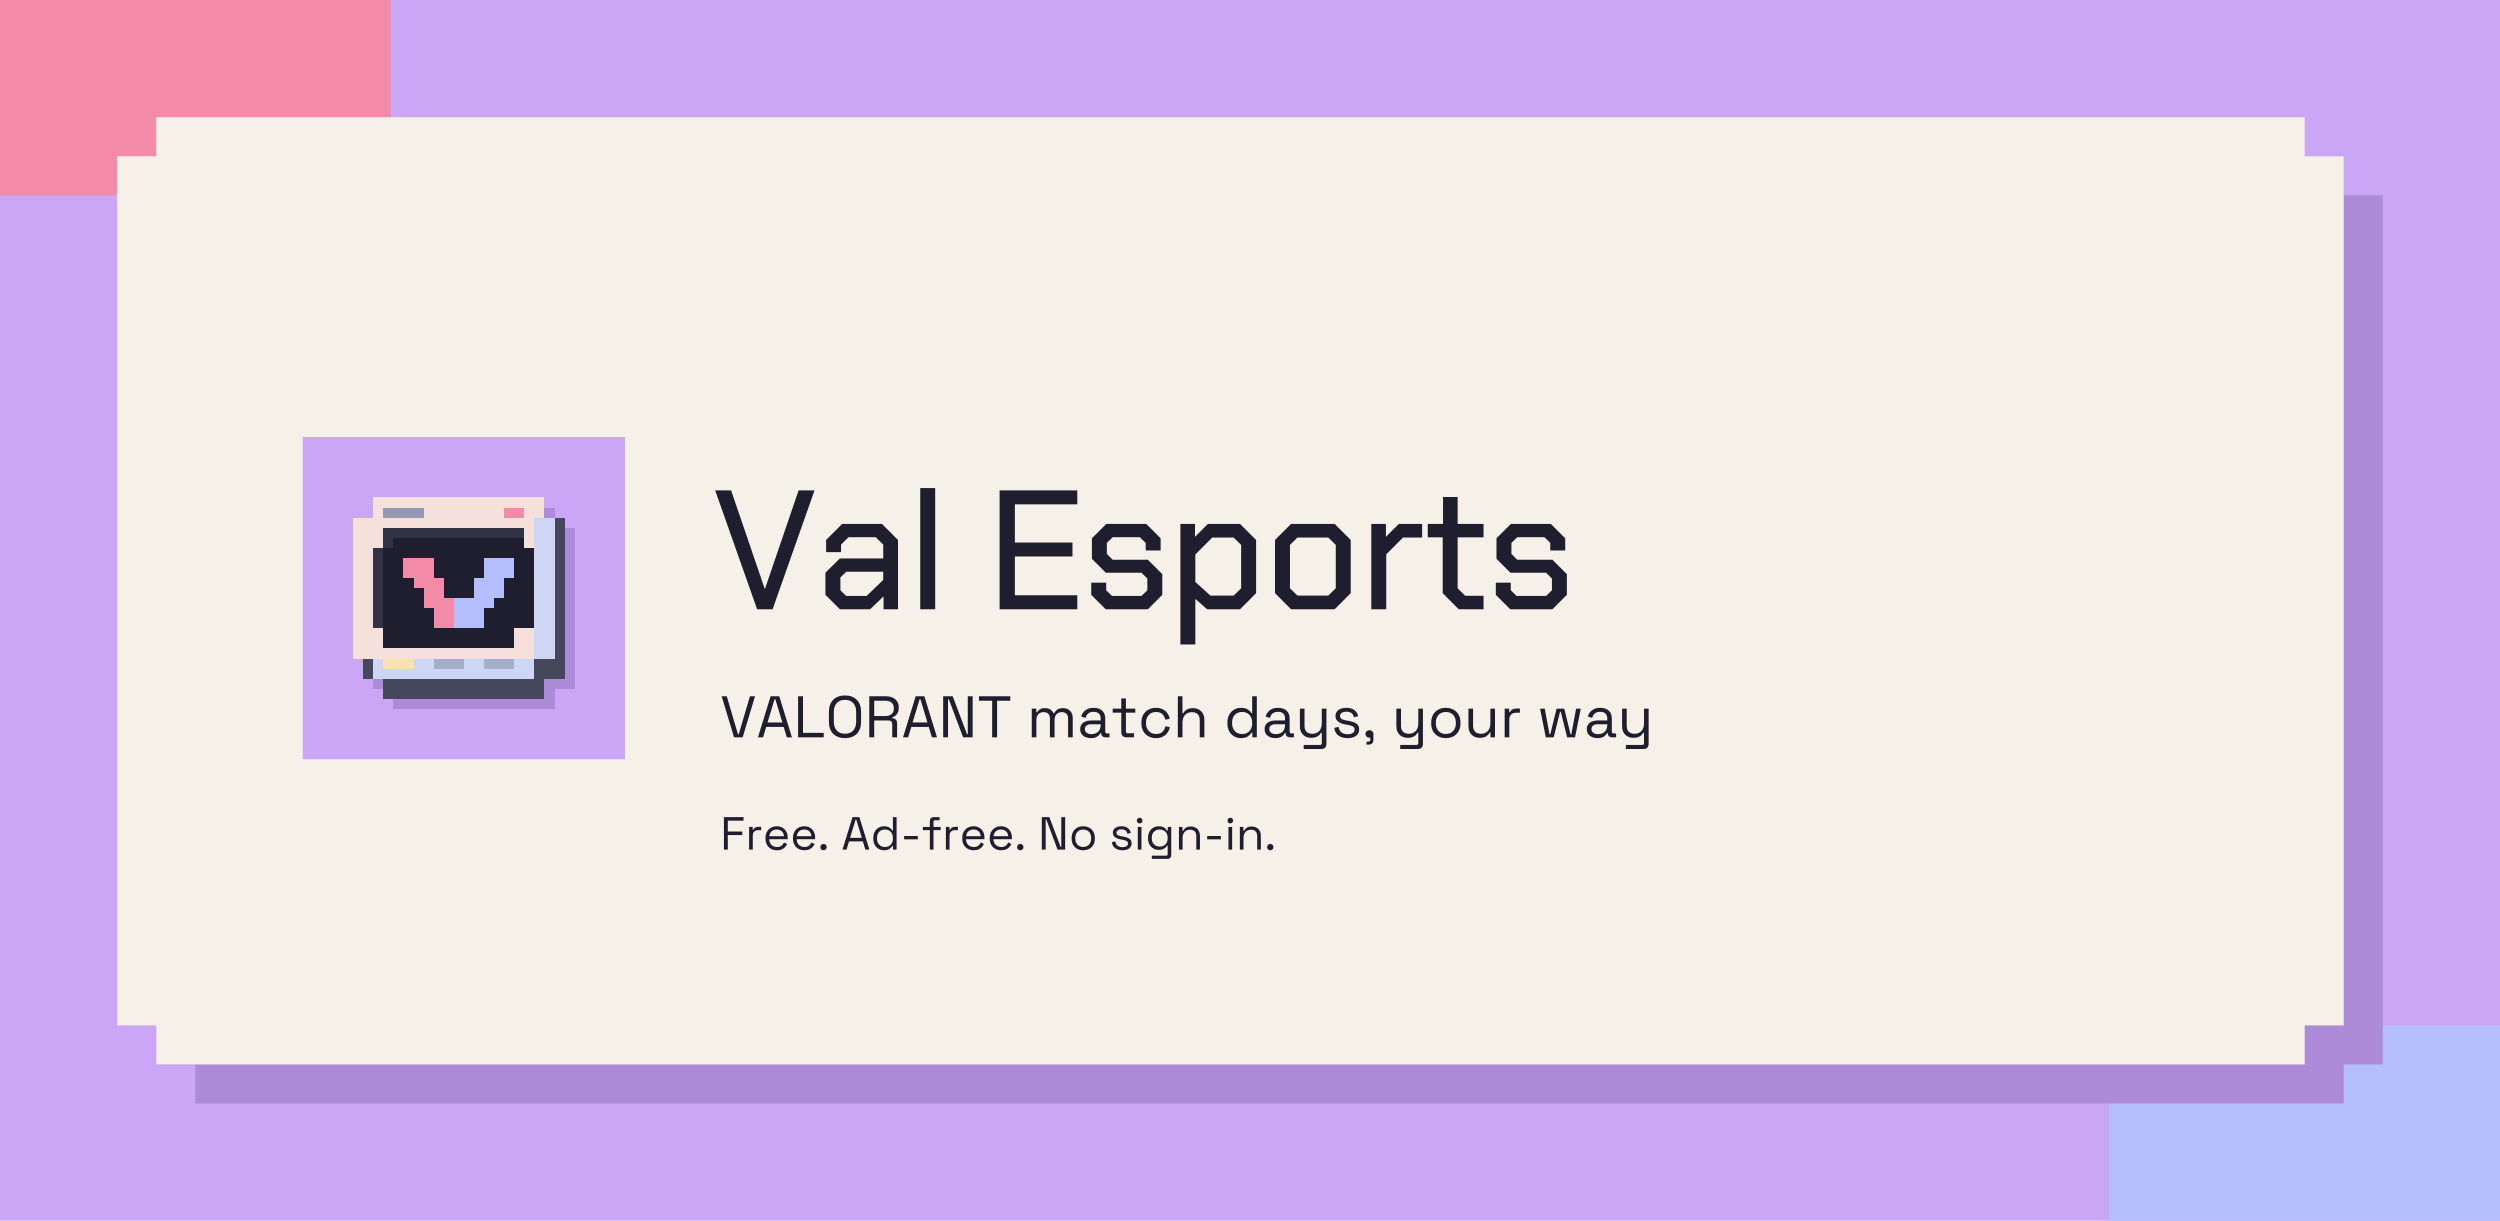
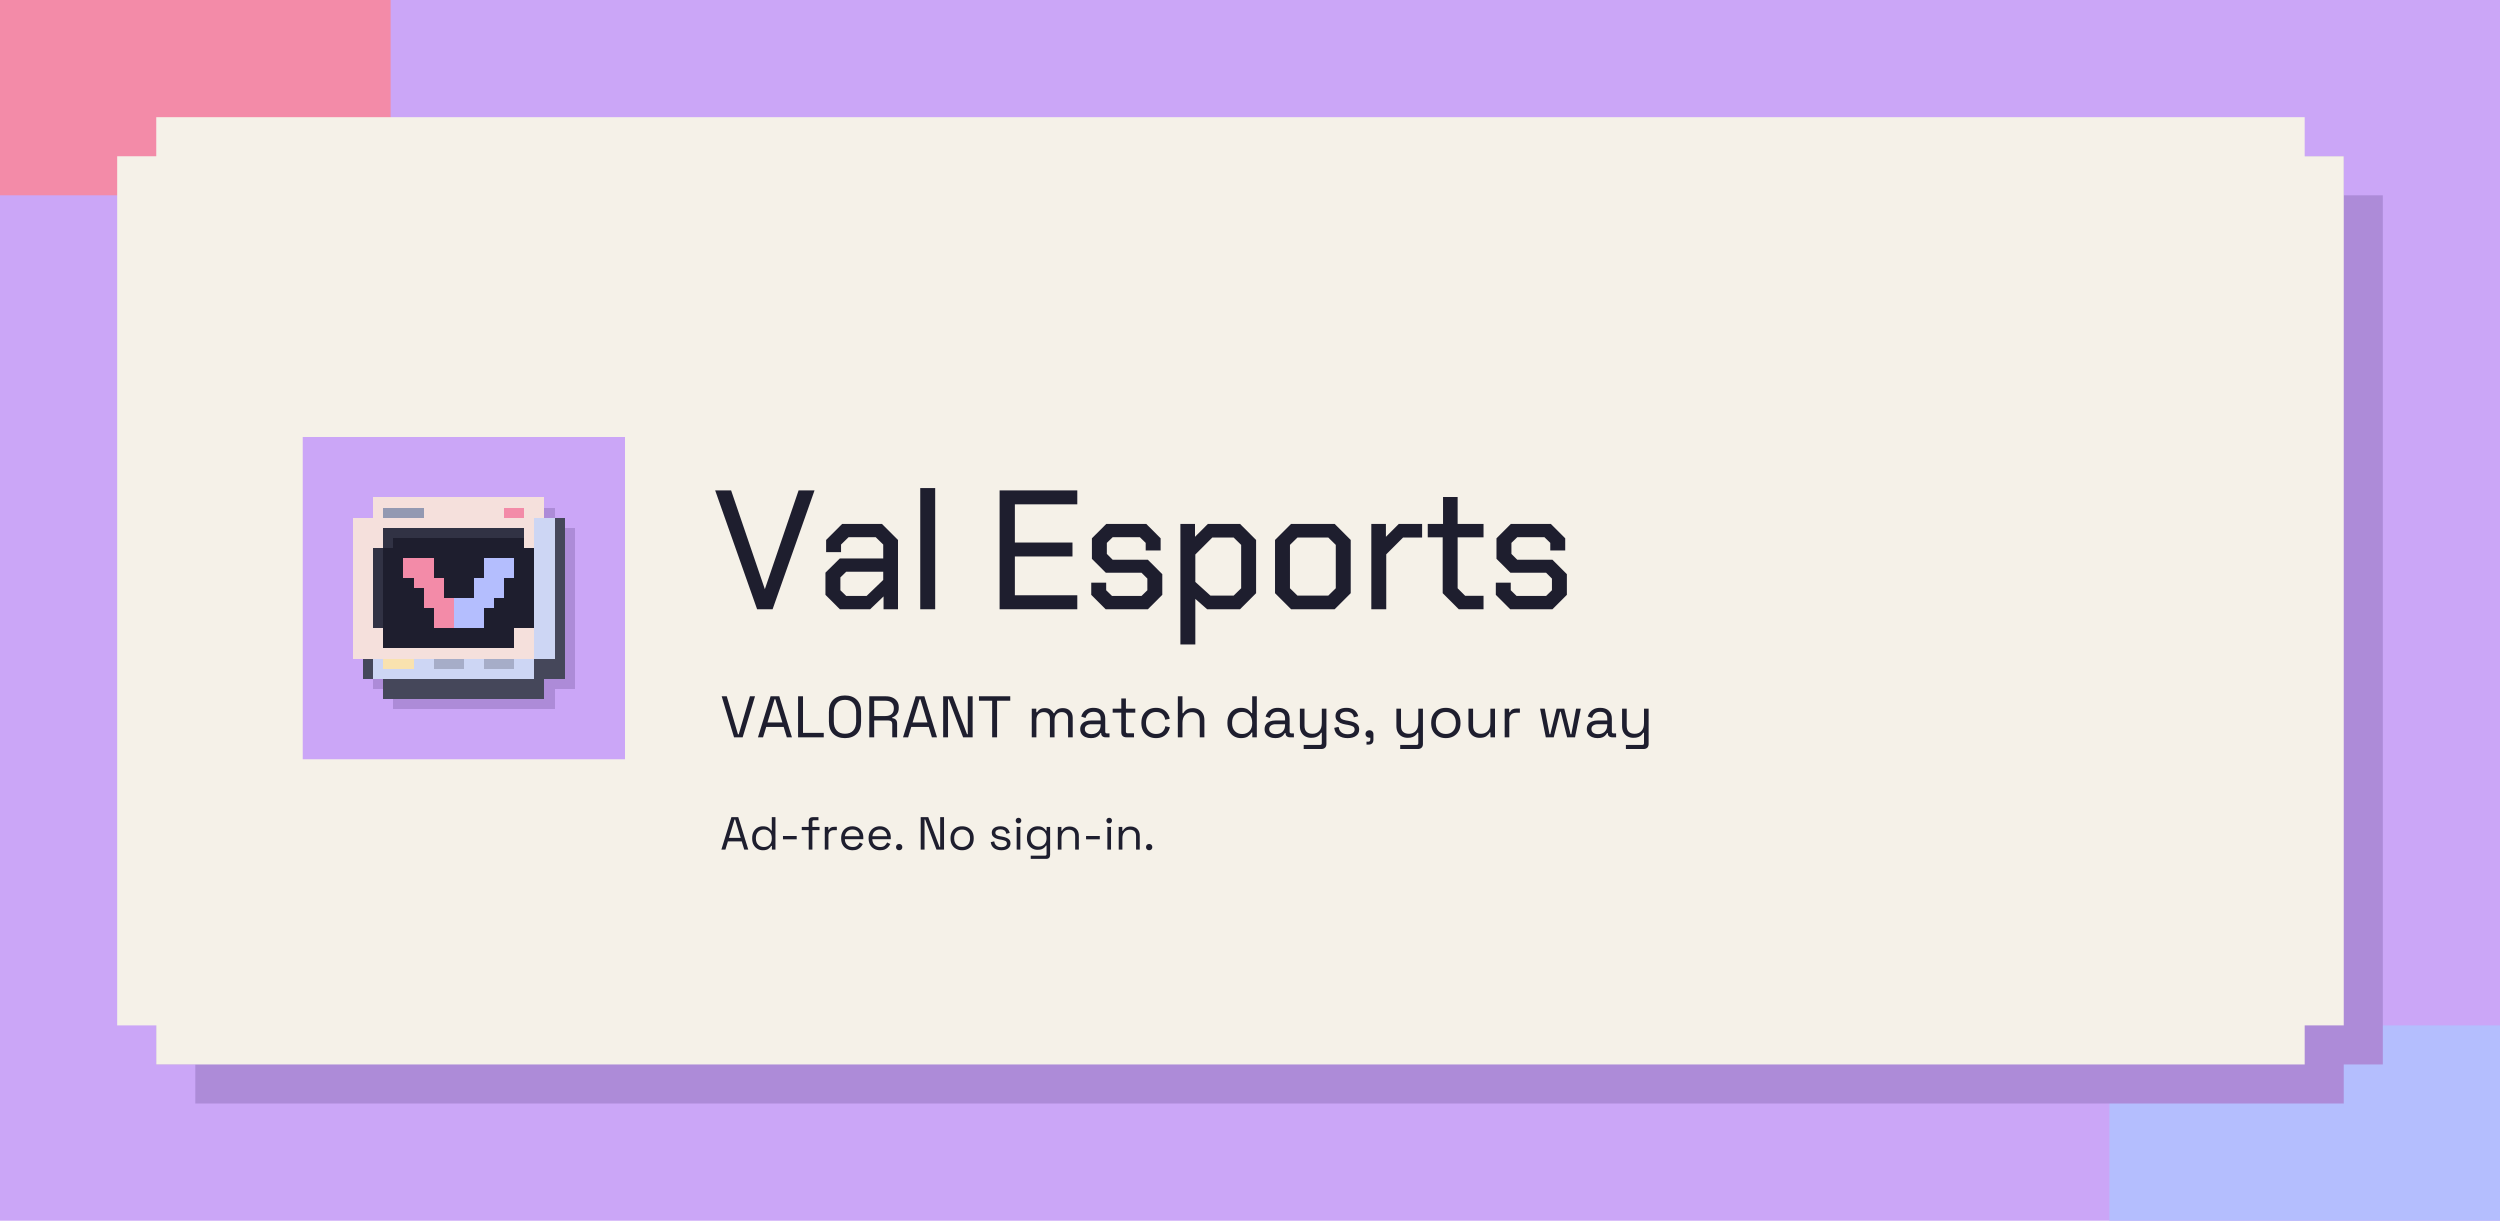
<svg xmlns="http://www.w3.org/2000/svg" width="1024" height="500" viewBox="0 0 1024 500">
  <rect width="1024" height="500" fill="#CBA6F7" />
  <path fill="#F38BA8" d="M0 0H160V80H240V160H320V240H240V160H160V80H0Z" />
  <path fill="#B4BEFE" d="M1024 500H864V420H784V340H704V260H784V340H864V420H1024Z" />
  <path fill="#AD8BD8" d="M80 64H960V80H976V436H960V452H80V436H64V80H80Z" />
  <path fill="#F5F1E8" d="M64 48H944V64H960V420H944V436H64V420H48V64H64Z" />
  <svg x="124" y="179" width="132" height="132" viewBox="0 0 64 64">
    <g id="background">
      <path fill="#CBA6F7" d="M0 0H64V64H0Z" />
    </g>
    <g id="foreground" shape-rendering="crispEdges">
      <path fill="#AD8BD8" d="M14 14H50V18H54V50H50V54H18V50H14Z" />
      <path fill="#45475A" d="M14 12H48V16H52V48H48V52H16V48H12V16H14Z" />
      <path fill="#F5E0DC" d="M14 12H48V16H50V44H46V48H14V44H10V16H14Z" />
      <path fill="#CDD6F4" d="M46 16H50V44H46V48H14V44H46Z" />
      <path fill="#1E1E2E" d="M16 18H44V22H46V38H42V42H16V38H14V22H16Z" />
      <path fill="#313244" d="M16 18H44V20H18V22H16V38H14V22H16Z" />
      <path fill="#F38BA8" d="M20 24H26V28H28V32H32V38H26V34H24V30H22V28H20Z" />
      <path fill="#B4BEFE" d="M38 24H42V28H40V32H38V34H36V38H30V32H34V28H36V24Z" />
      <path fill="#F9E2AF" d="M16 44H22V46H16Z" />
      <path fill="#A6ADC8" d="M26 44H32V46H26ZM36 44H42V46H36Z" />
      <path fill="#F38BA8" d="M40 14H44V16H40Z" />
      <path fill="#9399B2" d="M16 14H24V16H16Z" />
    </g>
  </svg>
  <path fill="#1E1E2E" stroke="#1E1E2E" stroke-width="1.088" paint-order="stroke" d="M293.7 201.4H299.072L313.216 242.812H313.352L327.496 201.4H332.868L316.072 249.0H310.496Z M338.648 243.424V234.788L344.224 229.28H362.312V222.82L358.912 219.488H347.352L343.952 222.82V225.608H338.92V221.392L345.176 215.136H361.02L367.276 221.392V249.0H362.448V243.016L356.192 249.0H344.224ZM355.172 244.648 362.312 237.78V233.632H346.4L343.68 236.284V241.996L346.4 244.648Z M377.476 200.448H382.508V249.0H377.476Z  M409.98 201.4H440.716V206.024H415.148V222.752H438.744V227.376H415.148V244.376H440.716V249.0H409.98Z M447.516 243.424V239.208H452.548V241.996L455.268 244.648H467.78L470.5 241.996V236.76L467.78 234.04H453.16L447.788 228.668V220.712L453.364 215.136H469.276L474.852 220.712V224.928H469.82V222.14L467.1 219.488H455.54L452.82 222.14V227.104L455.54 229.824H469.956L475.532 235.4V243.424L469.956 249.0H453.092Z M484.032 215.136H488.928V221.188L494.98 215.136H507.696L513.952 221.392V242.744L507.696 249.0H494.64L489.064 244.104V263.416H484.032ZM505.52 244.512 508.92 241.18V222.956L505.52 219.624H496.34L489.064 226.9V238.596L495.592 244.512Z M522.792 242.744V221.392L529.048 215.136H546.456L552.712 221.392V242.744L546.456 249.0H529.048ZM544.28 244.512 547.68 241.18V222.956L544.28 219.624H531.224L527.824 222.956V241.18L531.224 244.512Z M562.232 215.136H567.128V221.188L573.18 215.136H581.952V219.624H574.472L567.264 226.832V249.0H562.232Z M591.472 242.744V219.556H585.352V215.136H591.608V204.12H596.504V215.136H607.112V219.556H596.504V241.18L599.904 244.58H607.112V249.0H597.728Z M613.232 243.424V239.208H618.264V241.996L620.984 244.648H633.496L636.216 241.996V236.76L633.496 234.04H618.876L613.504 228.668V220.712L619.08 215.136H634.992L640.568 220.712V224.928H635.536V222.14L632.816 219.488H621.256L618.536 222.14V227.104L621.256 229.824H635.672L641.248 235.4V243.424L635.672 249.0H618.808Z" />
  <path fill="#1E1E2E" stroke="#1E1E2E" stroke-width="0" paint-order="stroke" d="M300.664 302.0 295.6 285.2H297.688L302.272 300.776H302.584L307.168 285.2H309.256L304.192 302.0Z M310.456 302.0 315.64 285.2H319.192L324.376 302.0H322.288L320.992 297.752H313.84L312.544 302.0ZM314.368 295.928H320.464L317.584 286.424H317.248Z M326.896 302.0V285.2H328.912V300.176H337.408V302.0Z M346.096 302.336Q343.096 302.336 341.308 300.596Q339.52 298.856 339.52 295.52V291.68Q339.52 288.344 341.308 286.604Q343.096 284.864 346.096 284.864Q349.12 284.864 350.908 286.604Q352.696 288.344 352.696 291.68V295.52Q352.696 298.856 350.908 300.596Q349.12 302.336 346.096 302.336ZM346.096 300.536Q348.28 300.536 349.48 299.228Q350.68 297.92 350.68 295.592V291.608Q350.68 289.28 349.48 287.972Q348.28 286.664 346.096 286.664Q343.936 286.664 342.736 287.972Q341.536 289.28 341.536 291.608V295.592Q341.536 297.92 342.736 299.228Q343.936 300.536 346.096 300.536Z M356.056 302.0V285.2H362.848Q364.408 285.2 365.596 285.74Q366.784 286.28 367.456 287.276Q368.128 288.272 368.128 289.664V289.928Q368.128 291.584 367.336 292.544Q366.544 293.504 365.464 293.84V294.176Q366.328 294.224 366.892 294.752Q367.456 295.28 367.456 296.36V302.0H365.464V296.6Q365.464 295.112 363.88 295.112H358.072V302.0ZM358.072 293.288H362.656Q364.288 293.288 365.2 292.484Q366.112 291.68 366.112 290.24V290.072Q366.112 288.608 365.224 287.816Q364.336 287.024 362.656 287.024H358.072Z M369.88 302.0 375.064 285.2H378.616L383.8 302.0H381.712L380.416 297.752H373.264L371.968 302.0ZM373.792 295.928H379.888L377.008 286.424H376.672Z M386.32 302.0V285.2H390.232L396.088 300.728H396.4V285.2H398.392V302.0H394.48L388.648 286.448H388.312V302.0Z M406.384 302.0V287.024H400.984V285.2H413.8V287.024H408.4V302.0Z  M422.608 302.0V290.264H424.456V291.728H424.792Q425.128 291.104 425.896 290.576Q426.664 290.048 428.056 290.048Q429.424 290.048 430.264 290.648Q431.104 291.248 431.512 292.112H431.848Q432.232 291.248 433.06 290.648Q433.888 290.048 435.4 290.048Q437.152 290.048 438.268 291.116Q439.384 292.184 439.384 294.056V302.0H437.488V294.224Q437.488 293.048 436.804 292.364Q436.12 291.68 434.896 291.68Q433.6 291.68 432.772 292.52Q431.944 293.36 431.944 294.944V302.0H430.048V294.224Q430.048 293.048 429.364 292.364Q428.68 291.68 427.456 291.68Q426.16 291.68 425.332 292.52Q424.504 293.36 424.504 294.944V302.0Z M446.848 302.336Q445.6 302.336 444.604 301.904Q443.608 301.472 443.032 300.656Q442.456 299.84 442.456 298.664Q442.456 297.464 443.032 296.684Q443.608 295.904 444.604 295.508Q445.6 295.112 446.872 295.112H450.832V294.248Q450.832 293.0 450.112 292.28Q449.392 291.56 447.928 291.56Q446.512 291.56 445.708 292.256Q444.904 292.952 444.64 294.08L442.864 293.504Q443.128 292.52 443.764 291.716Q444.4 290.912 445.432 290.42Q446.464 289.928 447.952 289.928Q450.184 289.928 451.444 291.092Q452.704 292.256 452.704 294.368V299.672Q452.704 300.392 453.376 300.392H454.456V302.0H452.8Q452.008 302.0 451.528 301.556Q451.048 301.112 451.048 300.368V300.248H450.76Q450.496 300.704 450.052 301.196Q449.608 301.688 448.84 302.012Q448.072 302.336 446.848 302.336ZM447.064 300.704Q448.768 300.704 449.8 299.708Q450.832 298.712 450.832 296.912V296.648H446.944Q445.816 296.648 445.084 297.14Q444.352 297.632 444.352 298.616Q444.352 299.6 445.096 300.152Q445.84 300.704 447.064 300.704Z M461.368 302.0Q460.36 302.0 459.82 301.448Q459.28 300.896 459.28 299.936V291.92H455.752V290.264H459.28V286.088H461.176V290.264H465.016V291.92H461.176V299.624Q461.176 300.344 461.872 300.344H464.488V302.0Z M473.488 302.336Q471.784 302.336 470.428 301.604Q469.072 300.872 468.292 299.516Q467.512 298.16 467.512 296.264V296.0Q467.512 294.104 468.292 292.748Q469.072 291.392 470.428 290.66Q471.784 289.928 473.488 289.928Q475.168 289.928 476.356 290.564Q477.544 291.2 478.228 292.22Q478.912 293.24 479.104 294.416L477.256 294.8Q477.088 293.504 476.176 292.568Q475.264 291.632 473.512 291.632Q472.336 291.632 471.412 292.16Q470.488 292.688 469.948 293.672Q469.408 294.656 469.408 296.024V296.24Q469.408 297.608 469.948 298.592Q470.488 299.576 471.412 300.104Q472.336 300.632 473.512 300.632Q475.264 300.632 476.188 299.72Q477.112 298.808 477.328 297.464L479.2 297.872Q478.936 299.048 478.24 300.068Q477.544 301.088 476.356 301.712Q475.168 302.336 473.488 302.336Z M482.44 302.0V285.2H484.336V292.136H484.672Q484.936 291.632 485.416 291.152Q485.896 290.672 486.676 290.36Q487.456 290.048 488.656 290.048Q489.952 290.048 491.008 290.612Q492.064 291.176 492.688 292.256Q493.312 293.336 493.312 294.896V302.0H491.416V295.04Q491.416 293.288 490.54 292.496Q489.664 291.704 488.176 291.704Q486.496 291.704 485.416 292.82Q484.336 293.936 484.336 296.096V302.0Z  M508.288 302.336Q506.752 302.336 505.492 301.604Q504.232 300.872 503.488 299.528Q502.744 298.184 502.744 296.288V295.976Q502.744 294.104 503.488 292.748Q504.232 291.392 505.492 290.66Q506.752 289.928 508.288 289.928Q510.112 289.928 511.12 290.612Q512.128 291.296 512.56 292.112H512.896V285.2H514.792V302.0H512.944V300.056H512.608Q512.128 300.944 511.12 301.64Q510.112 302.336 508.288 302.336ZM508.792 300.656Q510.592 300.656 511.744 299.492Q512.896 298.328 512.896 296.24V296.024Q512.896 293.936 511.744 292.772Q510.592 291.608 508.792 291.608Q506.968 291.608 505.816 292.772Q504.664 293.936 504.664 296.024V296.24Q504.664 298.328 505.828 299.492Q506.992 300.656 508.792 300.656Z M522.376 302.336Q521.128 302.336 520.132 301.904Q519.136 301.472 518.56 300.656Q517.984 299.84 517.984 298.664Q517.984 297.464 518.56 296.684Q519.136 295.904 520.132 295.508Q521.128 295.112 522.4 295.112H526.36V294.248Q526.36 293.0 525.64 292.28Q524.92 291.56 523.456 291.56Q522.04 291.56 521.236 292.256Q520.432 292.952 520.168 294.08L518.392 293.504Q518.656 292.52 519.292 291.716Q519.928 290.912 520.96 290.42Q521.992 289.928 523.48 289.928Q525.712 289.928 526.972 291.092Q528.232 292.256 528.232 294.368V299.672Q528.232 300.392 528.904 300.392H529.984V302.0H528.328Q527.536 302.0 527.056 301.556Q526.576 301.112 526.576 300.368V300.248H526.288Q526.024 300.704 525.58 301.196Q525.136 301.688 524.368 302.012Q523.6 302.336 522.376 302.336ZM522.592 300.704Q524.296 300.704 525.328 299.708Q526.36 298.712 526.36 296.912V296.648H522.472Q521.344 296.648 520.612 297.14Q519.88 297.632 519.88 298.616Q519.88 299.6 520.624 300.152Q521.368 300.704 522.592 300.704Z M533.992 306.8V305.12H540.712Q541.408 305.12 541.408 304.4V300.128H541.072Q540.832 300.632 540.34 301.112Q539.848 301.592 539.056 301.904Q538.264 302.216 537.064 302.216Q535.768 302.216 534.712 301.664Q533.656 301.112 533.044 300.032Q532.432 298.952 532.432 297.392V290.264H534.328V297.248Q534.328 299.0 535.204 299.78Q536.08 300.56 537.568 300.56Q539.248 300.56 540.328 299.456Q541.408 298.352 541.408 296.168V290.264H543.304V304.736Q543.304 305.696 542.752 306.248Q542.2 306.8 541.192 306.8Z M551.992 302.336Q549.784 302.336 548.296 301.328Q546.808 300.32 546.496 298.136L548.296 297.728Q548.464 298.88 549.004 299.54Q549.544 300.2 550.324 300.476Q551.104 300.752 551.992 300.752Q553.312 300.752 554.08 300.236Q554.848 299.72 554.848 298.808Q554.848 297.896 554.116 297.524Q553.384 297.152 552.112 296.912L551.128 296.744Q549.976 296.552 549.052 296.144Q548.128 295.736 547.576 295.04Q547.024 294.344 547.024 293.288Q547.024 291.704 548.248 290.816Q549.472 289.928 551.488 289.928Q553.48 289.928 554.716 290.828Q555.952 291.728 556.312 293.36L554.536 293.816Q554.32 292.544 553.504 292.028Q552.688 291.512 551.488 291.512Q550.288 291.512 549.592 291.968Q548.896 292.424 548.896 293.264Q548.896 294.104 549.556 294.5Q550.216 294.896 551.32 295.088L552.304 295.256Q553.552 295.472 554.548 295.844Q555.544 296.216 556.132 296.912Q556.72 297.608 556.72 298.736Q556.72 300.464 555.436 301.4Q554.152 302.336 551.992 302.336Z M559.72 305.0V303.8H560.416Q561.28 303.8 561.28 302.936V302.168H560.944Q560.248 302.168 559.78 301.736Q559.312 301.304 559.312 300.656Q559.312 299.96 559.78 299.528Q560.248 299.096 560.944 299.096Q561.616 299.096 562.084 299.552Q562.552 300.008 562.552 300.704V302.936Q562.552 305.0 560.488 305.0Z  M573.52 306.8V305.12H580.24Q580.936 305.12 580.936 304.4V300.128H580.6Q580.36 300.632 579.868 301.112Q579.376 301.592 578.584 301.904Q577.792 302.216 576.592 302.216Q575.296 302.216 574.24 301.664Q573.184 301.112 572.572 300.032Q571.96 298.952 571.96 297.392V290.264H573.856V297.248Q573.856 299.0 574.732 299.78Q575.608 300.56 577.096 300.56Q578.776 300.56 579.856 299.456Q580.936 298.352 580.936 296.168V290.264H582.832V304.736Q582.832 305.696 582.28 306.248Q581.728 306.8 580.72 306.8Z M592.216 302.336Q590.44 302.336 589.084 301.592Q587.728 300.848 586.972 299.492Q586.216 298.136 586.216 296.288V295.976Q586.216 294.152 586.972 292.784Q587.728 291.416 589.084 290.672Q590.44 289.928 592.216 289.928Q593.992 289.928 595.348 290.672Q596.704 291.416 597.46 292.784Q598.216 294.152 598.216 295.976V296.288Q598.216 298.136 597.46 299.492Q596.704 300.848 595.348 301.592Q593.992 302.336 592.216 302.336ZM592.216 300.632Q594.064 300.632 595.192 299.444Q596.32 298.256 596.32 296.24V296.024Q596.32 294.008 595.204 292.82Q594.088 291.632 592.216 291.632Q590.344 291.632 589.228 292.82Q588.112 294.008 588.112 296.024V296.24Q588.112 298.256 589.228 299.444Q590.344 300.632 592.216 300.632Z M606.112 302.216Q604.816 302.216 603.76 301.664Q602.704 301.112 602.092 300.032Q601.48 298.952 601.48 297.368V290.264H603.376V297.224Q603.376 298.976 604.252 299.768Q605.128 300.56 606.616 300.56Q608.296 300.56 609.376 299.456Q610.456 298.352 610.456 296.168V290.264H612.352V302.0H610.504V300.008H610.168Q609.784 300.848 608.848 301.532Q607.912 302.216 606.112 302.216Z M616.312 302.0V290.264H618.16V291.704H618.496Q619.072 290.216 621.16 290.216H622.552V291.944H621.04Q619.744 291.944 618.976 292.652Q618.208 293.36 618.208 294.848V302.0Z  M633.16 302.0 630.808 290.264H632.728L634.672 300.728H635.008L637.576 290.264H640.72L643.288 300.728H643.624L645.568 290.264H647.488L645.136 302.0H641.896L639.304 291.536H638.992L636.4 302.0Z M654.352 302.336Q653.104 302.336 652.108 301.904Q651.112 301.472 650.536 300.656Q649.96 299.84 649.96 298.664Q649.96 297.464 650.536 296.684Q651.112 295.904 652.108 295.508Q653.104 295.112 654.376 295.112H658.336V294.248Q658.336 293.0 657.616 292.28Q656.896 291.56 655.432 291.56Q654.016 291.56 653.212 292.256Q652.408 292.952 652.144 294.08L650.368 293.504Q650.632 292.52 651.268 291.716Q651.904 290.912 652.936 290.42Q653.968 289.928 655.456 289.928Q657.688 289.928 658.948 291.092Q660.208 292.256 660.208 294.368V299.672Q660.208 300.392 660.88 300.392H661.96V302.0H660.304Q659.512 302.0 659.032 301.556Q658.552 301.112 658.552 300.368V300.248H658.264Q658.0 300.704 657.556 301.196Q657.112 301.688 656.344 302.012Q655.576 302.336 654.352 302.336ZM654.568 300.704Q656.272 300.704 657.304 299.708Q658.336 298.712 658.336 296.912V296.648H654.448Q653.32 296.648 652.588 297.14Q651.856 297.632 651.856 298.616Q651.856 299.6 652.6 300.152Q653.344 300.704 654.568 300.704Z M665.968 306.8V305.12H672.688Q673.384 305.12 673.384 304.4V300.128H673.048Q672.808 300.632 672.316 301.112Q671.824 301.592 671.032 301.904Q670.24 302.216 669.04 302.216Q667.744 302.216 666.688 301.664Q665.632 301.112 665.02 300.032Q664.408 298.952 664.408 297.392V290.264H666.304V297.248Q666.304 299.0 667.18 299.78Q668.056 300.56 669.544 300.56Q671.224 300.56 672.304 299.456Q673.384 298.352 673.384 296.168V290.264H675.28V304.736Q675.28 305.696 674.728 306.248Q674.176 306.8 673.168 306.8Z" />
-   <path fill="#1E1E2E" stroke="#1E1E2E" stroke-width="0" paint-order="stroke" d="M296.52 348.0V334.7H304.557V336.144H298.116V340.609H304.044V342.053H298.116V348.0Z M306.837 348.0V338.709H308.3V339.849H308.566Q309.022 338.671 310.675 338.671H311.777V340.039H310.58Q309.554 340.039 308.946 340.6Q308.338 341.16 308.338 342.338V348.0Z M318.256 348.266Q316.85 348.266 315.786 347.668Q314.722 347.069 314.133 345.986Q313.544 344.903 313.544 343.478V343.25Q313.544 341.806 314.133 340.723Q314.722 339.64 315.767 339.041Q316.812 338.443 318.161 338.443Q319.472 338.443 320.479 339.013Q321.486 339.583 322.056 340.619Q322.626 341.654 322.626 343.06V343.744H315.064Q315.102 345.245 316.005 346.091Q316.907 346.936 318.294 346.936Q319.491 346.936 320.137 346.394Q320.783 345.853 321.125 345.074L322.417 345.701Q322.132 346.29 321.638 346.879Q321.144 347.468 320.327 347.867Q319.51 348.266 318.256 348.266ZM315.083 342.509H321.106Q321.03 341.217 320.222 340.495Q319.415 339.773 318.161 339.773Q316.888 339.773 316.071 340.495Q315.254 341.217 315.083 342.509Z M329.504 348.266Q328.098 348.266 327.034 347.668Q325.97 347.069 325.381 345.986Q324.792 344.903 324.792 343.478V343.25Q324.792 341.806 325.381 340.723Q325.97 339.64 327.015 339.041Q328.06 338.443 329.409 338.443Q330.72 338.443 331.727 339.013Q332.734 339.583 333.304 340.619Q333.874 341.654 333.874 343.06V343.744H326.312Q326.35 345.245 327.252 346.091Q328.155 346.936 329.542 346.936Q330.739 346.936 331.385 346.394Q332.031 345.853 332.373 345.074L333.665 345.701Q333.38 346.29 332.886 346.879Q332.392 347.468 331.575 347.867Q330.758 348.266 329.504 348.266ZM326.331 342.509H332.354Q332.278 341.217 331.471 340.495Q330.663 339.773 329.409 339.773Q328.136 339.773 327.319 340.495Q326.502 341.217 326.331 342.509Z M337.313 348.266Q336.762 348.266 336.391 347.905Q336.021 347.544 336.021 346.974Q336.021 346.404 336.391 346.043Q336.762 345.682 337.313 345.682Q337.883 345.682 338.244 346.043Q338.605 346.404 338.605 346.974Q338.605 347.544 338.244 347.905Q337.883 348.266 337.313 348.266Z  M345.084 348.0 349.188 334.7H352.0L356.104 348.0H354.451L353.425 344.637H347.763L346.737 348.0ZM348.181 343.193H353.007L350.727 335.669H350.461Z M362.089 348.266Q360.873 348.266 359.875 347.687Q358.878 347.107 358.289 346.043Q357.7 344.979 357.7 343.478V343.231Q357.7 341.749 358.289 340.675Q358.878 339.602 359.875 339.022Q360.873 338.443 362.089 338.443Q363.533 338.443 364.331 338.985Q365.129 339.526 365.471 340.172H365.737V334.7H367.238V348.0H365.775V346.461H365.509Q365.129 347.164 364.331 347.715Q363.533 348.266 362.089 348.266ZM362.488 346.936Q363.913 346.936 364.825 346.014Q365.737 345.093 365.737 343.44V343.269Q365.737 341.616 364.825 340.695Q363.913 339.773 362.488 339.773Q361.044 339.773 360.132 340.695Q359.22 341.616 359.22 343.269V343.44Q359.22 345.093 360.141 346.014Q361.063 346.936 362.488 346.936Z M370.316 343.801V342.414H375.94V343.801Z M380.861 348.0V340.02H378.011V338.709H380.861V336.334Q380.861 335.574 381.288 335.137Q381.716 334.7 382.514 334.7H384.851V335.992H382.932Q382.362 335.992 382.362 336.562V338.709H385.288V340.02H382.362V348.0Z M387.435 348.0V338.709H388.898V339.849H389.164Q389.62 338.671 391.273 338.671H392.375V340.039H391.178Q390.152 340.039 389.544 340.6Q388.936 341.16 388.936 342.338V348.0Z M398.854 348.266Q397.448 348.266 396.384 347.668Q395.32 347.069 394.731 345.986Q394.142 344.903 394.142 343.478V343.25Q394.142 341.806 394.731 340.723Q395.32 339.64 396.365 339.041Q397.41 338.443 398.759 338.443Q400.07 338.443 401.077 339.013Q402.084 339.583 402.654 340.619Q403.224 341.654 403.224 343.06V343.744H395.662Q395.7 345.245 396.602 346.091Q397.505 346.936 398.892 346.936Q400.089 346.936 400.735 346.394Q401.381 345.853 401.723 345.074L403.015 345.701Q402.73 346.29 402.236 346.879Q401.742 347.468 400.925 347.867Q400.108 348.266 398.854 348.266ZM395.681 342.509H401.704Q401.628 341.217 400.82 340.495Q400.013 339.773 398.759 339.773Q397.486 339.773 396.669 340.495Q395.852 341.217 395.681 342.509Z M410.102 348.266Q408.696 348.266 407.632 347.668Q406.568 347.069 405.979 345.986Q405.39 344.903 405.39 343.478V343.25Q405.39 341.806 405.979 340.723Q406.568 339.64 407.613 339.041Q408.658 338.443 410.007 338.443Q411.318 338.443 412.325 339.013Q413.332 339.583 413.902 340.619Q414.472 341.654 414.472 343.06V343.744H406.91Q406.948 345.245 407.85 346.091Q408.753 346.936 410.14 346.936Q411.337 346.936 411.983 346.394Q412.629 345.853 412.971 345.074L414.263 345.701Q413.978 346.29 413.484 346.879Q412.99 347.468 412.173 347.867Q411.356 348.266 410.102 348.266ZM406.929 342.509H412.952Q412.876 341.217 412.068 340.495Q411.261 339.773 410.007 339.773Q408.734 339.773 407.917 340.495Q407.1 341.217 406.929 342.509Z M417.911 348.266Q417.36 348.266 416.989 347.905Q416.619 347.544 416.619 346.974Q416.619 346.404 416.989 346.043Q417.36 345.682 417.911 345.682Q418.481 345.682 418.842 346.043Q419.203 346.404 419.203 346.974Q419.203 347.544 418.842 347.905Q418.481 348.266 417.911 348.266Z  M426.727 348.0V334.7H429.824L434.46 346.993H434.707V334.7H436.284V348.0H433.187L428.57 335.688H428.304V348.0Z M443.694 348.266Q442.288 348.266 441.214 347.677Q440.141 347.088 439.542 346.014Q438.944 344.941 438.944 343.478V343.231Q438.944 341.787 439.542 340.704Q440.141 339.621 441.214 339.032Q442.288 338.443 443.694 338.443Q445.1 338.443 446.173 339.032Q447.247 339.621 447.845 340.704Q448.444 341.787 448.444 343.231V343.478Q448.444 344.941 447.845 346.014Q447.247 347.088 446.173 347.677Q445.1 348.266 443.694 348.266ZM443.694 346.917Q445.157 346.917 446.05 345.976Q446.943 345.036 446.943 343.44V343.269Q446.943 341.673 446.059 340.732Q445.176 339.792 443.694 339.792Q442.212 339.792 441.328 340.732Q440.445 341.673 440.445 343.269V343.44Q440.445 345.036 441.328 345.976Q442.212 346.917 443.694 346.917Z  M459.768 348.266Q458.02 348.266 456.842 347.468Q455.664 346.67 455.417 344.941L456.842 344.618Q456.975 345.53 457.402 346.053Q457.83 346.575 458.447 346.793Q459.065 347.012 459.768 347.012Q460.813 347.012 461.421 346.603Q462.029 346.195 462.029 345.473Q462.029 344.751 461.449 344.457Q460.87 344.162 459.863 343.972L459.084 343.839Q458.172 343.687 457.44 343.364Q456.709 343.041 456.272 342.49Q455.835 341.939 455.835 341.103Q455.835 339.849 456.804 339.146Q457.773 338.443 459.369 338.443Q460.946 338.443 461.924 339.155Q462.903 339.868 463.188 341.16L461.782 341.521Q461.611 340.514 460.965 340.106Q460.319 339.697 459.369 339.697Q458.419 339.697 457.868 340.058Q457.317 340.419 457.317 341.084Q457.317 341.749 457.839 342.062Q458.362 342.376 459.236 342.528L460.015 342.661Q461.003 342.832 461.791 343.126Q462.58 343.421 463.045 343.972Q463.511 344.523 463.511 345.416Q463.511 346.784 462.494 347.525Q461.478 348.266 459.768 348.266Z M466.038 348.0V338.709H467.539V348.0ZM466.798 337.265Q466.304 337.265 465.971 336.942Q465.639 336.619 465.639 336.125Q465.639 335.612 465.971 335.289Q466.304 334.966 466.798 334.966Q467.292 334.966 467.615 335.289Q467.938 335.612 467.938 336.125Q467.938 336.619 467.615 336.942Q467.292 337.265 466.798 337.265Z M470.237 343.402V343.136Q470.237 341.673 470.826 340.628Q471.415 339.583 472.412 339.013Q473.41 338.443 474.626 338.443Q476.089 338.443 476.877 339.004Q477.666 339.564 478.046 340.248H478.312V338.709H479.737V350.166Q479.737 350.926 479.319 351.363Q478.901 351.8 478.103 351.8H471.795V350.47H477.704Q478.274 350.47 478.274 349.9V346.366H478.008Q477.78 346.784 477.362 347.183Q476.944 347.582 476.279 347.839Q475.614 348.095 474.626 348.095Q473.41 348.095 472.412 347.525Q471.415 346.955 470.826 345.9Q470.237 344.846 470.237 343.402ZM475.025 346.765Q476.45 346.765 477.362 345.862Q478.274 344.96 478.274 343.345V343.193Q478.274 341.578 477.362 340.675Q476.45 339.773 475.025 339.773Q473.581 339.773 472.669 340.675Q471.757 341.578 471.757 343.193V343.345Q471.757 344.96 472.678 345.862Q473.6 346.765 475.025 346.765Z M482.891 348.0V338.709H484.354V340.286H484.62Q484.924 339.621 485.655 339.079Q486.387 338.538 487.812 338.538Q488.838 338.538 489.674 338.975Q490.51 339.412 491.004 340.276Q491.498 341.141 491.498 342.376V348.0H489.997V342.49Q489.997 341.103 489.303 340.476Q488.61 339.849 487.432 339.849Q486.102 339.849 485.247 340.732Q484.392 341.616 484.392 343.326V348.0Z M494.462 343.801V342.414H500.086V343.801Z M503.183 348.0V338.709H504.684V348.0ZM503.943 337.265Q503.449 337.265 503.116 336.942Q502.784 336.619 502.784 336.125Q502.784 335.612 503.116 335.289Q503.449 334.966 503.943 334.966Q504.437 334.966 504.76 335.289Q505.083 335.612 505.083 336.125Q505.083 336.619 504.76 336.942Q504.437 337.265 503.943 337.265Z M507.838 348.0V338.709H509.301V340.286H509.567Q509.871 339.621 510.602 339.079Q511.334 338.538 512.759 338.538Q513.785 338.538 514.621 338.975Q515.457 339.412 515.951 340.276Q516.445 341.141 516.445 342.376V348.0H514.944V342.49Q514.944 341.103 514.25 340.476Q513.557 339.849 512.379 339.849Q511.049 339.849 510.194 340.732Q509.339 341.616 509.339 343.326V348.0Z M520.302 348.266Q519.751 348.266 519.38 347.905Q519.01 347.544 519.01 346.974Q519.01 346.404 519.38 346.043Q519.751 345.682 520.302 345.682Q520.872 345.682 521.233 346.043Q521.594 346.404 521.594 346.974Q521.594 347.544 521.233 347.905Q520.872 348.266 520.302 348.266Z" />
+   <path fill="#1E1E2E" stroke="#1E1E2E" stroke-width="0" paint-order="stroke" d="M295.475 348.0 299.579 334.7H302.391L306.495 348.0H304.842L303.816 344.637H298.154L297.128 348.0ZM298.572 343.193H303.398L301.118 335.669H300.852Z M312.48 348.266Q311.264 348.266 310.267 347.687Q309.269 347.107 308.68 346.043Q308.091 344.979 308.091 343.478V343.231Q308.091 341.749 308.68 340.675Q309.269 339.602 310.267 339.022Q311.264 338.443 312.48 338.443Q313.924 338.443 314.722 338.985Q315.52 339.526 315.862 340.172H316.128V334.7H317.629V348.0H316.166V346.461H315.9Q315.52 347.164 314.722 347.715Q313.924 348.266 312.48 348.266ZM312.879 346.936Q314.304 346.936 315.216 346.014Q316.128 345.093 316.128 343.44V343.269Q316.128 341.616 315.216 340.695Q314.304 339.773 312.879 339.773Q311.435 339.773 310.523 340.695Q309.611 341.616 309.611 343.269V343.44Q309.611 345.093 310.533 346.014Q311.454 346.936 312.879 346.936Z M320.707 343.801V342.414H326.331V343.801Z M331.252 348.0V340.02H328.402V338.709H331.252V336.334Q331.252 335.574 331.679 335.137Q332.107 334.7 332.905 334.7H335.242V335.992H333.323Q332.753 335.992 332.753 336.562V338.709H335.679V340.02H332.753V348.0Z M337.826 348.0V338.709H339.289V339.849H339.555Q340.011 338.671 341.664 338.671H342.766V340.039H341.569Q340.543 340.039 339.935 340.6Q339.327 341.16 339.327 342.338V348.0Z M349.245 348.266Q347.839 348.266 346.775 347.668Q345.711 347.069 345.122 345.986Q344.533 344.903 344.533 343.478V343.25Q344.533 341.806 345.122 340.723Q345.711 339.64 346.756 339.041Q347.801 338.443 349.15 338.443Q350.461 338.443 351.468 339.013Q352.475 339.583 353.045 340.619Q353.615 341.654 353.615 343.06V343.744H346.053Q346.091 345.245 346.994 346.091Q347.896 346.936 349.283 346.936Q350.48 346.936 351.126 346.394Q351.772 345.853 352.114 345.074L353.406 345.701Q353.121 346.29 352.627 346.879Q352.133 347.468 351.316 347.867Q350.499 348.266 349.245 348.266ZM346.072 342.509H352.095Q352.019 341.217 351.212 340.495Q350.404 339.773 349.15 339.773Q347.877 339.773 347.06 340.495Q346.243 341.217 346.072 342.509Z M360.493 348.266Q359.087 348.266 358.023 347.668Q356.959 347.069 356.37 345.986Q355.781 344.903 355.781 343.478V343.25Q355.781 341.806 356.37 340.723Q356.959 339.64 358.004 339.041Q359.049 338.443 360.398 338.443Q361.709 338.443 362.716 339.013Q363.723 339.583 364.293 340.619Q364.863 341.654 364.863 343.06V343.744H357.301Q357.339 345.245 358.241 346.091Q359.144 346.936 360.531 346.936Q361.728 346.936 362.374 346.394Q363.02 345.853 363.362 345.074L364.654 345.701Q364.369 346.29 363.875 346.879Q363.381 347.468 362.564 347.867Q361.747 348.266 360.493 348.266ZM357.32 342.509H363.343Q363.267 341.217 362.46 340.495Q361.652 339.773 360.398 339.773Q359.125 339.773 358.308 340.495Q357.491 341.217 357.32 342.509Z M368.302 348.266Q367.751 348.266 367.38 347.905Q367.01 347.544 367.01 346.974Q367.01 346.404 367.38 346.043Q367.751 345.682 368.302 345.682Q368.872 345.682 369.233 346.043Q369.594 346.404 369.594 346.974Q369.594 347.544 369.233 347.905Q368.872 348.266 368.302 348.266Z  M377.118 348.0V334.7H380.215L384.851 346.993H385.098V334.7H386.675V348.0H383.578L378.961 335.688H378.695V348.0Z M394.085 348.266Q392.679 348.266 391.606 347.677Q390.532 347.088 389.933 346.014Q389.335 344.941 389.335 343.478V343.231Q389.335 341.787 389.933 340.704Q390.532 339.621 391.606 339.032Q392.679 338.443 394.085 338.443Q395.491 338.443 396.564 339.032Q397.638 339.621 398.236 340.704Q398.835 341.787 398.835 343.231V343.478Q398.835 344.941 398.236 346.014Q397.638 347.088 396.564 347.677Q395.491 348.266 394.085 348.266ZM394.085 346.917Q395.548 346.917 396.441 345.976Q397.334 345.036 397.334 343.44V343.269Q397.334 341.673 396.451 340.732Q395.567 339.792 394.085 339.792Q392.603 339.792 391.72 340.732Q390.836 341.673 390.836 343.269V343.44Q390.836 345.036 391.72 345.976Q392.603 346.917 394.085 346.917Z  M410.159 348.266Q408.411 348.266 407.233 347.468Q406.055 346.67 405.808 344.941L407.233 344.618Q407.366 345.53 407.793 346.053Q408.221 346.575 408.839 346.793Q409.456 347.012 410.159 347.012Q411.204 347.012 411.812 346.603Q412.42 346.195 412.42 345.473Q412.42 344.751 411.841 344.457Q411.261 344.162 410.254 343.972L409.475 343.839Q408.563 343.687 407.832 343.364Q407.1 343.041 406.663 342.49Q406.226 341.939 406.226 341.103Q406.226 339.849 407.195 339.146Q408.164 338.443 409.76 338.443Q411.337 338.443 412.315 339.155Q413.294 339.868 413.579 341.16L412.173 341.521Q412.002 340.514 411.356 340.106Q410.71 339.697 409.76 339.697Q408.81 339.697 408.259 340.058Q407.708 340.419 407.708 341.084Q407.708 341.749 408.231 342.062Q408.753 342.376 409.627 342.528L410.406 342.661Q411.394 342.832 412.183 343.126Q412.971 343.421 413.437 343.972Q413.902 344.523 413.902 345.416Q413.902 346.784 412.885 347.525Q411.869 348.266 410.159 348.266Z M416.429 348.0V338.709H417.93V348.0ZM417.189 337.265Q416.695 337.265 416.362 336.942Q416.03 336.619 416.03 336.125Q416.03 335.612 416.362 335.289Q416.695 334.966 417.189 334.966Q417.683 334.966 418.006 335.289Q418.329 335.612 418.329 336.125Q418.329 336.619 418.006 336.942Q417.683 337.265 417.189 337.265Z M420.628 343.402V343.136Q420.628 341.673 421.217 340.628Q421.806 339.583 422.803 339.013Q423.801 338.443 425.017 338.443Q426.48 338.443 427.268 339.004Q428.057 339.564 428.437 340.248H428.703V338.709H430.128V350.166Q430.128 350.926 429.71 351.363Q429.292 351.8 428.494 351.8H422.186V350.47H428.095Q428.665 350.47 428.665 349.9V346.366H428.399Q428.171 346.784 427.753 347.183Q427.335 347.582 426.67 347.839Q426.005 348.095 425.017 348.095Q423.801 348.095 422.803 347.525Q421.806 346.955 421.217 345.9Q420.628 344.846 420.628 343.402ZM425.416 346.765Q426.841 346.765 427.753 345.862Q428.665 344.96 428.665 343.345V343.193Q428.665 341.578 427.753 340.675Q426.841 339.773 425.416 339.773Q423.972 339.773 423.06 340.675Q422.148 341.578 422.148 343.193V343.345Q422.148 344.96 423.069 345.862Q423.991 346.765 425.416 346.765Z M433.282 348.0V338.709H434.745V340.286H435.011Q435.315 339.621 436.046 339.079Q436.778 338.538 438.203 338.538Q439.229 338.538 440.065 338.975Q440.901 339.412 441.395 340.276Q441.889 341.141 441.889 342.376V348.0H440.388V342.49Q440.388 341.103 439.694 340.476Q439.001 339.849 437.823 339.849Q436.493 339.849 435.638 340.732Q434.783 341.616 434.783 343.326V348.0Z M444.853 343.801V342.414H450.477V343.801Z M453.574 348.0V338.709H455.075V348.0ZM454.334 337.265Q453.84 337.265 453.507 336.942Q453.175 336.619 453.175 336.125Q453.175 335.612 453.507 335.289Q453.84 334.966 454.334 334.966Q454.828 334.966 455.151 335.289Q455.474 335.612 455.474 336.125Q455.474 336.619 455.151 336.942Q454.828 337.265 454.334 337.265Z M458.229 348.0V338.709H459.692V340.286H459.958Q460.262 339.621 460.993 339.079Q461.725 338.538 463.15 338.538Q464.176 338.538 465.012 338.975Q465.848 339.412 466.342 340.276Q466.836 341.141 466.836 342.376V348.0H465.335V342.49Q465.335 341.103 464.641 340.476Q463.948 339.849 462.77 339.849Q461.44 339.849 460.585 340.732Q459.73 341.616 459.73 343.326V348.0Z M470.693 348.266Q470.142 348.266 469.771 347.905Q469.401 347.544 469.401 346.974Q469.401 346.404 469.771 346.043Q470.142 345.682 470.693 345.682Q471.263 345.682 471.624 346.043Q471.985 346.404 471.985 346.974Q471.985 347.544 471.624 347.905Q471.263 348.266 470.693 348.266Z" />
</svg>
